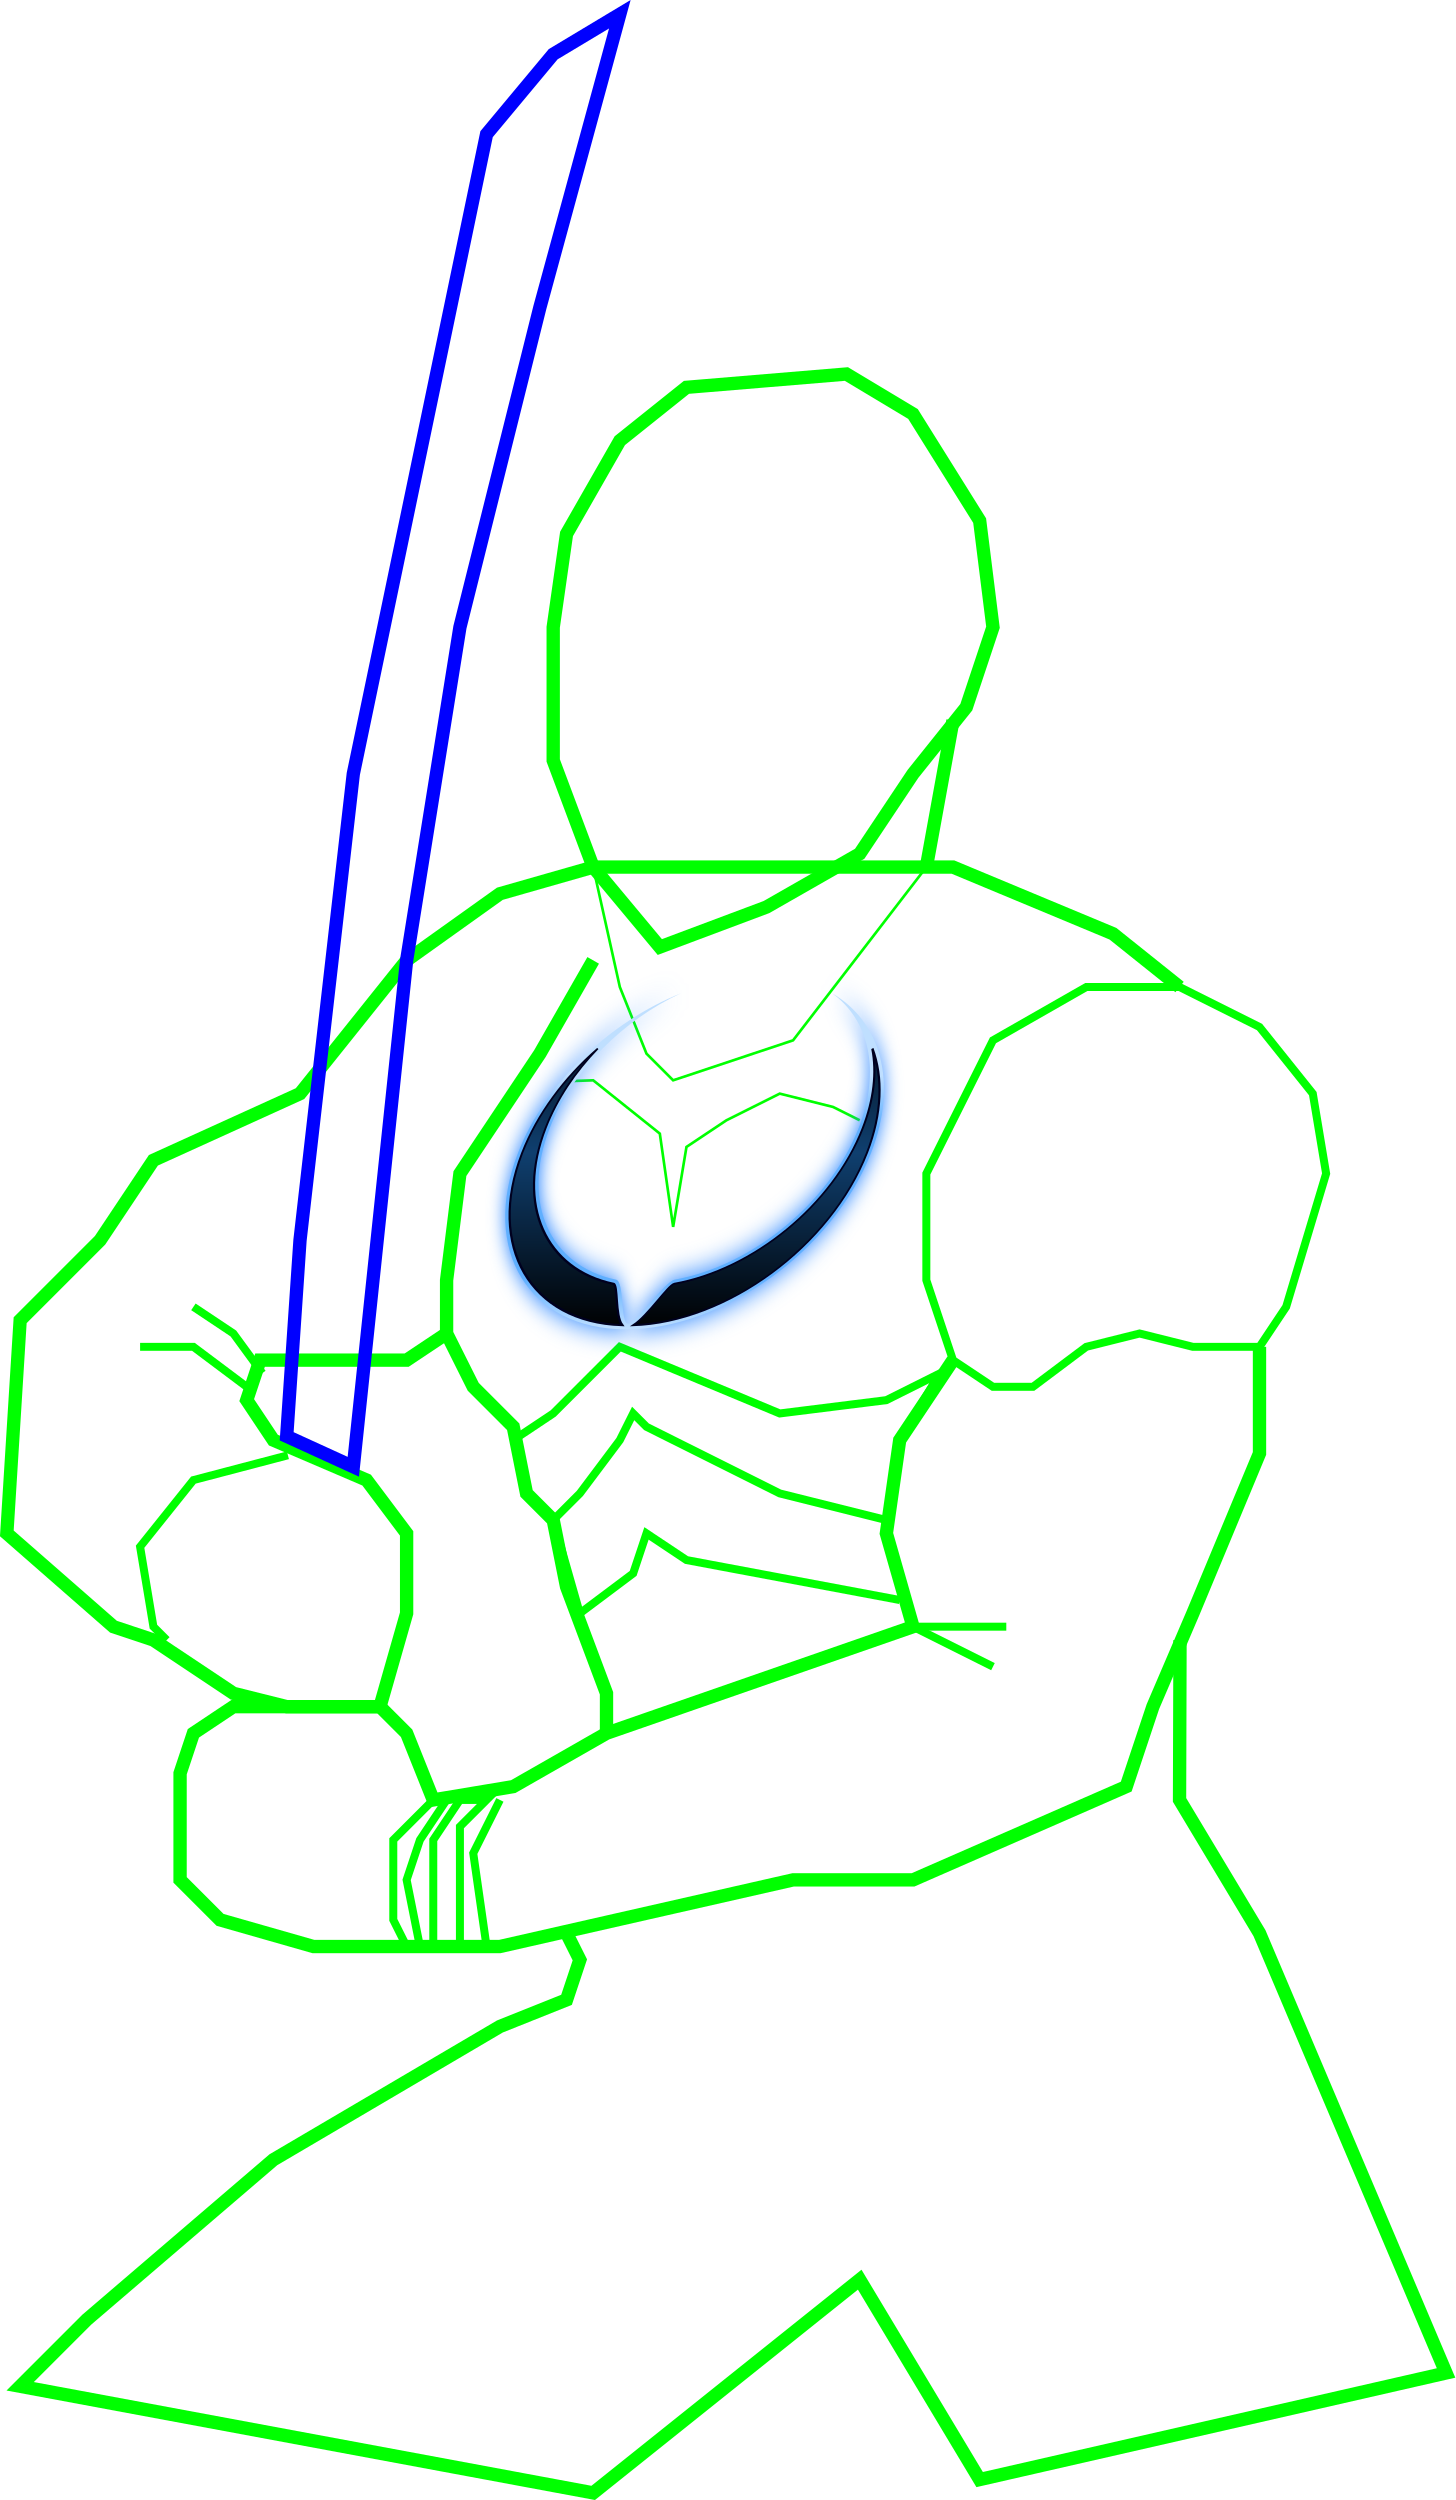
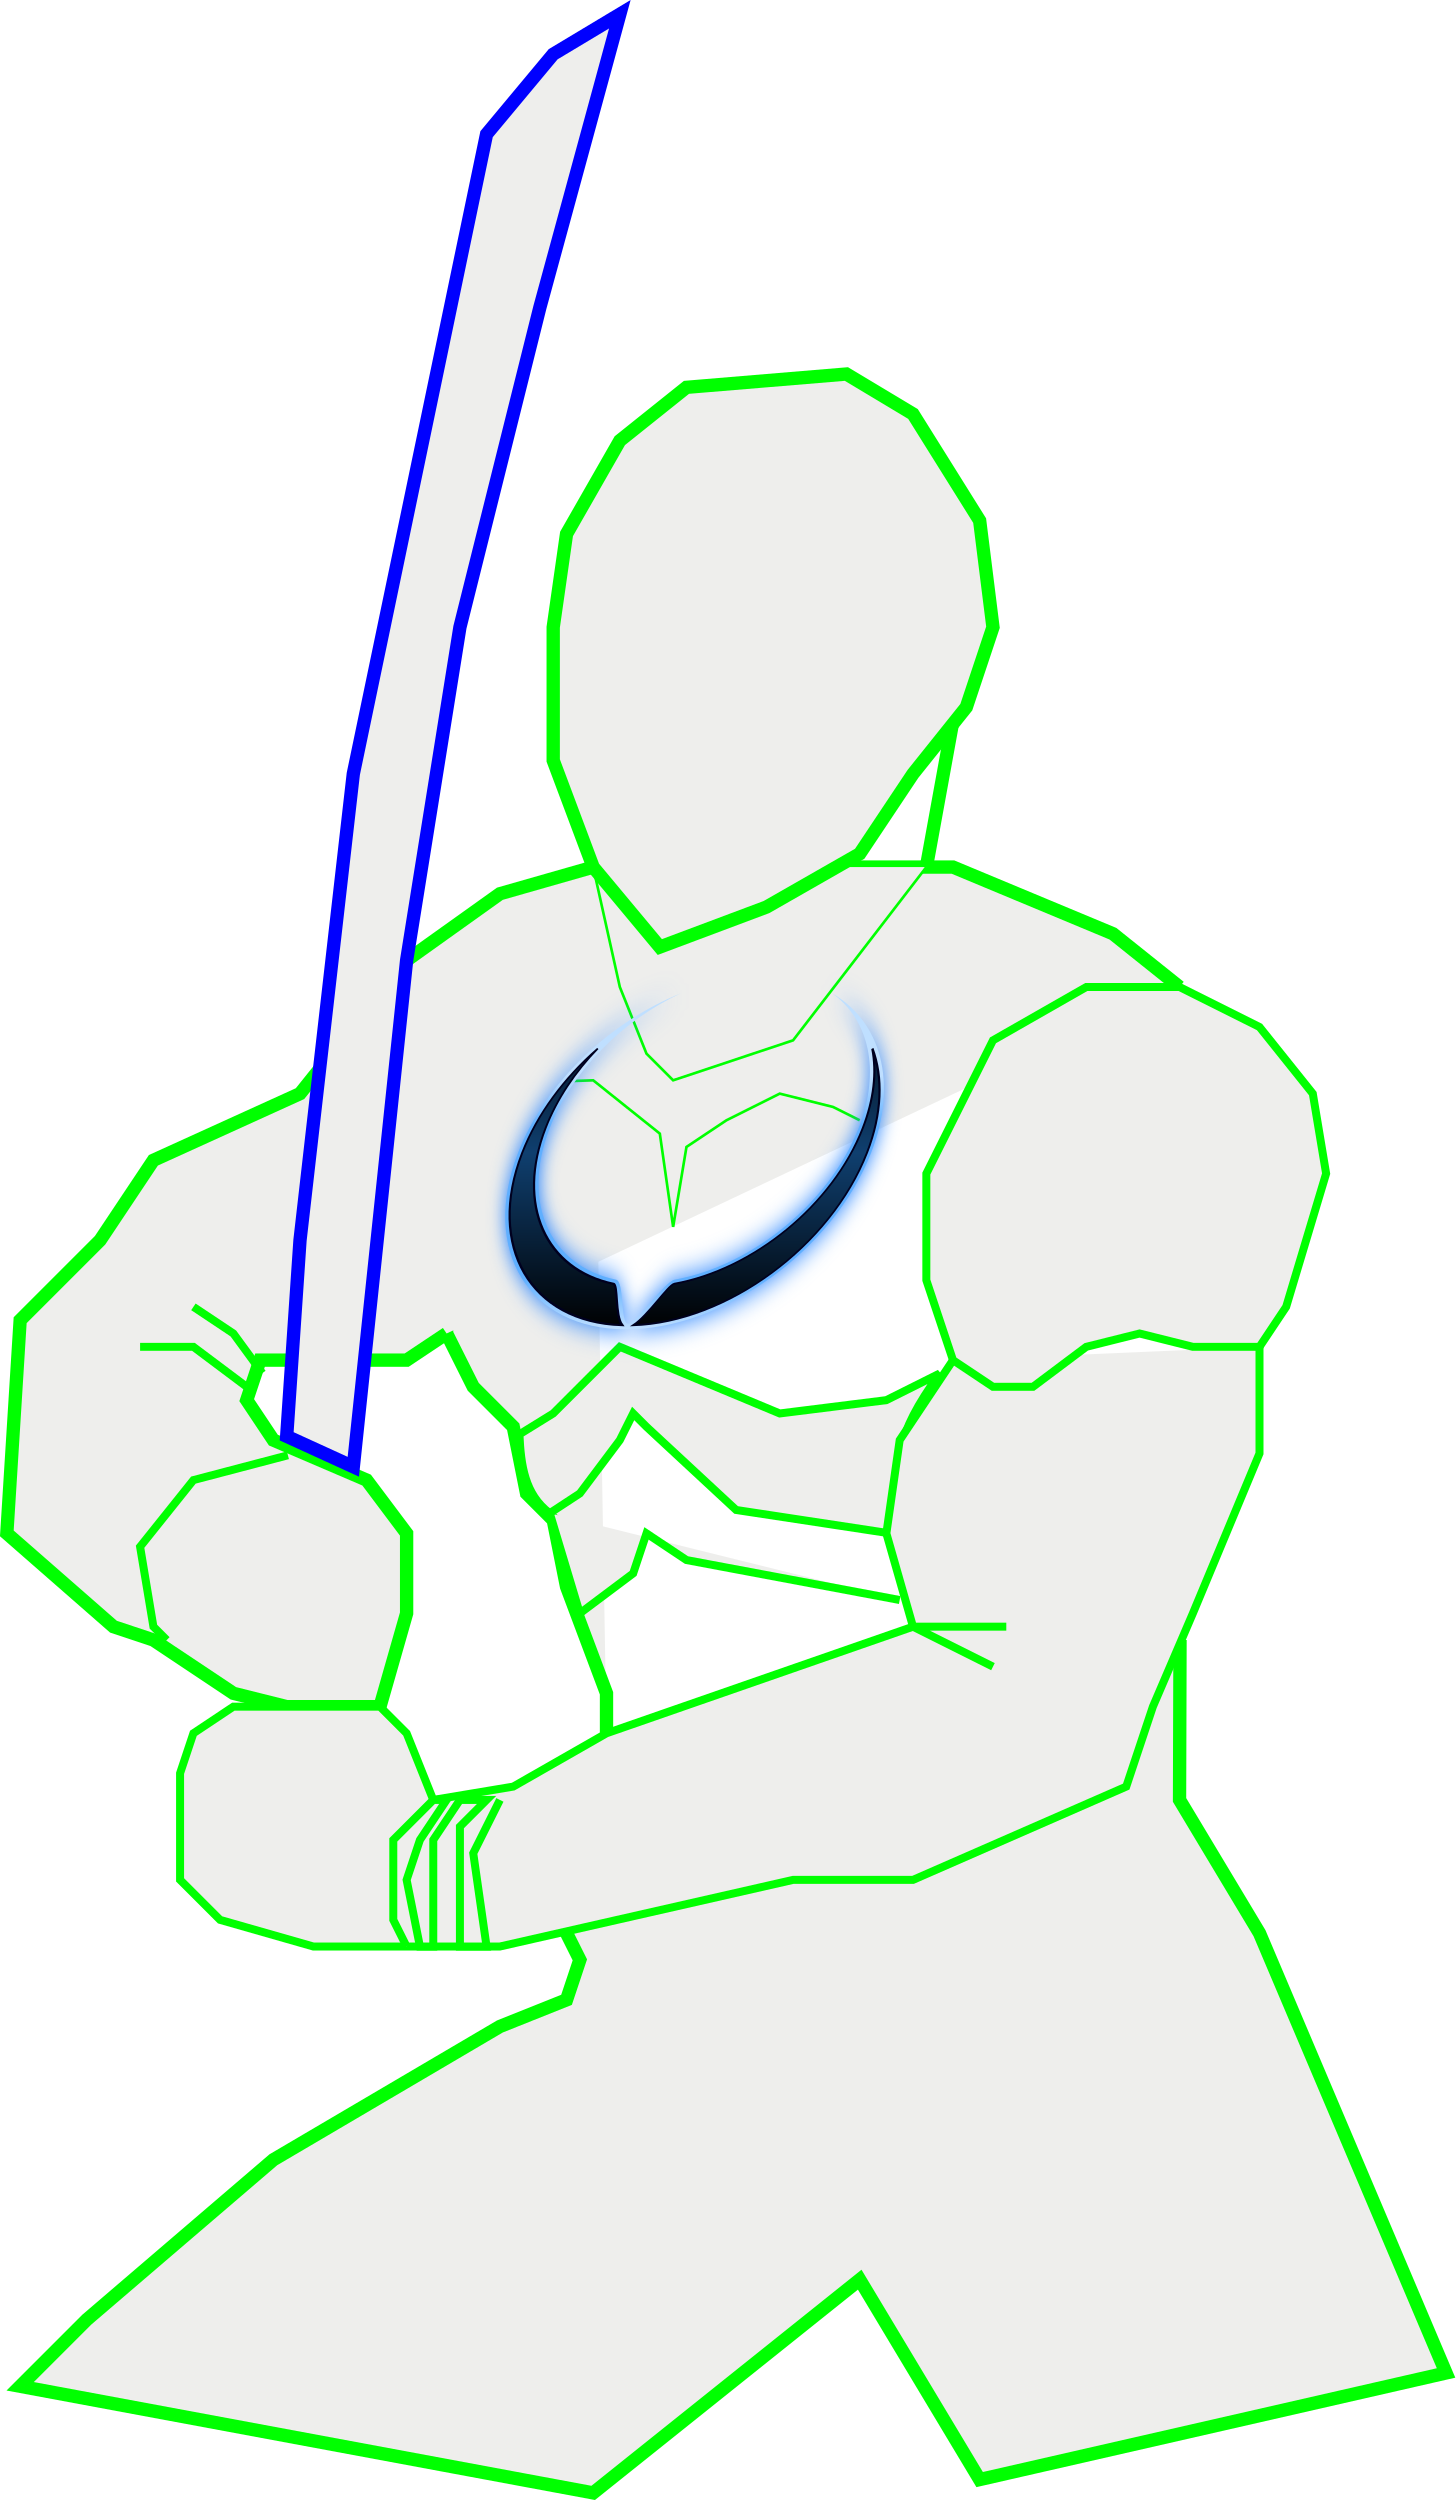
<svg xmlns="http://www.w3.org/2000/svg" xmlns:ns1="http://www.openswatchbook.org/uri/2009/osb" xmlns:xlink="http://www.w3.org/1999/xlink" width="546.031" height="938" id="svg2" version="1.1">
  <defs id="defs4">
    <linearGradient ns1:paint="solid" id="linearGradient3905">
      <stop offset="0" style="stop-color:#313131;stop-opacity:1;" id="stop3907" />
    </linearGradient>
    <linearGradient ns1:paint="solid" id="linearGradient3901">
      <stop offset="0" style="stop-color:#1e1e1e;stop-opacity:1;" id="stop3903" />
    </linearGradient>
    <linearGradient ns1:paint="solid" id="linearGradient3897">
      <stop offset="0" style="stop-color:#b1b1b1;stop-opacity:1;" id="stop3899" />
    </linearGradient>
    <linearGradient ns1:paint="solid" id="linearGradient3893">
      <stop offset="0" style="stop-color:#9c9c9c;stop-opacity:1;" id="stop3895" />
    </linearGradient>
    <linearGradient ns1:paint="solid" id="linearGradient3878">
      <stop offset="0" style="stop-color:#21466b;stop-opacity:1;" id="stop3880" />
    </linearGradient>
    <linearGradient ns1:paint="solid" id="linearGradient3874">
      <stop offset="0" style="stop-color:#1f3950;stop-opacity:1;" id="stop3876" />
    </linearGradient>
    <linearGradient ns1:paint="solid" id="linearGradient3870">
      <stop offset="0" style="stop-color:#4c3450;stop-opacity:1;" id="stop3872" />
    </linearGradient>
    <linearGradient ns1:paint="solid" id="linearGradient3866">
      <stop offset="0" style="stop-color:#371f3d;stop-opacity:1;" id="stop3868" />
    </linearGradient>
    <linearGradient ns1:paint="solid" id="linearGradient3851">
      <stop offset="0" style="stop-color:#22446d;stop-opacity:1;" id="stop3853" />
    </linearGradient>
    <linearGradient ns1:paint="solid" id="linearGradient3836">
      <stop offset="0" style="stop-color:#122b4e;stop-opacity:1;" id="stop3838" />
    </linearGradient>
    <linearGradient ns1:paint="solid" id="linearGradient3821">
      <stop offset="0" style="stop-color:#920000;stop-opacity:1;" id="stop3823" />
    </linearGradient>
    <linearGradient ns1:paint="solid" id="linearGradient3813">
      <stop offset="0" style="stop-color:#700000;stop-opacity:1;" id="stop3815" />
      <stop id="stop3817" style="stop-color:#700000;stop-opacity:1;" offset="1" />
    </linearGradient>
    <linearGradient ns1:paint="solid" id="linearGradient3798">
      <stop offset="0" style="stop-color:#38650b;stop-opacity:1;" id="stop3800" />
    </linearGradient>
    <linearGradient ns1:paint="solid" id="linearGradient3783">
      <stop offset="0" style="stop-color:#214103;stop-opacity:1;" id="stop3785" />
    </linearGradient>
    <linearGradient ns1:paint="solid" id="linearGradient3779">
      <stop offset="0" style="stop-color:#bd5d00;stop-opacity:1;" id="stop3781" />
    </linearGradient>
    <linearGradient ns1:paint="solid" id="linearGradient3775">
      <stop offset="0" style="stop-color:#8e3f00;stop-opacity:1;" id="stop3777" />
    </linearGradient>
    <linearGradient id="linearGradient3698">
      <stop style="stop-color:#000000;stop-opacity:1;" offset="0" id="stop3700" />
      <stop id="stop3706" offset="0.5" style="stop-color:#0f3f6f;stop-opacity:1;" />
      <stop style="stop-color:#000000;stop-opacity:1;" offset="1" id="stop3702" />
    </linearGradient>
    <linearGradient id="linearGradient3606">
      <stop style="stop-color:#bfdfff;stop-opacity:1;" offset="0" id="stop3608" />
      <stop id="stop3616" offset="0.2" style="stop-color:#5fafff;stop-opacity:1;" />
      <stop id="stop3614" offset="0.8" style="stop-color:#5fafff;stop-opacity:1;" />
      <stop style="stop-color:#bfdfff;stop-opacity:1;" offset="1" id="stop3610" />
    </linearGradient>
    <linearGradient id="linearGradient2987">
      <stop style="stop-color:#bfdfff;stop-opacity:1;" offset="0" id="stop2989" />
      <stop id="stop2991" offset="0.2" style="stop-color:#5fafff;stop-opacity:1;" />
      <stop id="stop2993" offset="0.8" style="stop-color:#5fafff;stop-opacity:1;" />
      <stop style="stop-color:#bfdfff;stop-opacity:1;" offset="1" id="stop2995" />
    </linearGradient>
    <linearGradient id="linearGradient3674">
      <stop style="stop-color:#000000;stop-opacity:1;" offset="0" id="stop3676" />
      <stop style="stop-color:#4f0700;stop-opacity:1;" offset="1" id="stop3678" />
    </linearGradient>
    <linearGradient id="linearGradient3666">
      <stop style="stop-color:#3f0f00;stop-opacity:1;" offset="0" id="stop3668" />
      <stop id="stop3671" offset="0.75" style="stop-color:#ff7f00;stop-opacity:1;" />
      <stop style="stop-color:#ff9f3f;stop-opacity:1;" offset="1" id="stop3670" />
    </linearGradient>
    <radialGradient xlink:href="#linearGradient3663" id="radialGradient3688" cx="24" cy="24" fx="24" fy="24" r="24" gradientUnits="userSpaceOnUse" />
    <linearGradient id="linearGradient3663">
      <stop style="stop-color:#00070f;stop-opacity:1;" offset="0" id="stop3667" />
      <stop id="stop3659" offset="0.94" style="stop-color:#00070f;stop-opacity:1;" />
      <stop id="stop3690" offset="1" style="stop-color:#00070f;stop-opacity:0;" />
    </linearGradient>
    <linearGradient gradientUnits="userSpaceOnUse" y2="440" x2="1024" y1="640" x1="1024" id="linearGradient4214" xlink:href="#linearGradient3699" />
    <linearGradient gradientUnits="userSpaceOnUse" y2="440" x2="1024" y1="640" x1="1024" id="linearGradient4204-6" xlink:href="#linearGradient3666-1" />
    <linearGradient gradientUnits="userSpaceOnUse" y2="440" x2="1024" y1="640" x1="1024" id="linearGradient4196-6" xlink:href="#linearGradient3674-5" />
    <radialGradient gradientUnits="userSpaceOnUse" r="256" fy="494" fx="1024" cy="494" cx="1024" id="radialGradient3687" xlink:href="#linearGradient3681" />
    <filter color-interpolation-filters="sRGB" id="filter3852">
      <feGaussianBlur id="feGaussianBlur3854" stdDeviation="7.25" />
    </filter>
    <linearGradient gradientUnits="userSpaceOnUse" y2="384" x2="1024" y1="640" x1="1024" id="linearGradient3836-1" xlink:href="#linearGradient3699" />
    <linearGradient gradientUnits="userSpaceOnUse" y2="384" x2="1024" y1="640" x1="1024" id="linearGradient3758" xlink:href="#linearGradient3698-7" />
    <linearGradient gradientTransform="translate(60,-1024)" gradientUnits="userSpaceOnUse" y2="1376" x2="1520" y1="1600" x1="1520" id="linearGradient3750" xlink:href="#linearGradient3698-7" />
    <linearGradient gradientTransform="translate(28,-1024)" gradientUnits="userSpaceOnUse" y2="1376" x2="1392" y1="1600" x1="1392" id="linearGradient3742" xlink:href="#linearGradient3698-7" />
    <linearGradient gradientTransform="translate(12,-1024)" gradientUnits="userSpaceOnUse" y2="1376" x2="1248" y1="1600" x1="1248" id="linearGradient3734" xlink:href="#linearGradient3698-7" />
    <linearGradient gradientTransform="translate(0,-1024)" gradientUnits="userSpaceOnUse" y2="1376" x2="768" y1="1600" x1="768" id="linearGradient3726" xlink:href="#linearGradient3698-7" />
    <linearGradient gradientTransform="translate(0,-1024)" gradientUnits="userSpaceOnUse" y2="1376" x2="576" y1="1600" x1="576" id="linearGradient3718" xlink:href="#linearGradient3698-7" />
    <linearGradient gradientTransform="translate(0,-1024)" gradientUnits="userSpaceOnUse" y2="1376" x2="400" y1="1600" x1="400" id="linearGradient3704" xlink:href="#linearGradient3698-7" />
    <linearGradient gradientUnits="userSpaceOnUse" y2="384" x2="1024" y1="592" x1="1024" id="linearGradient3680" xlink:href="#linearGradient3674-5" />
    <linearGradient gradientUnits="userSpaceOnUse" y2="384" x2="1024" y1="592" x1="1024" id="linearGradient3672" xlink:href="#linearGradient3666-1" />
    <linearGradient gradientTransform="translate(0,-1024)" gradientUnits="userSpaceOnUse" y2="1480" x2="1024" y1="1664" x1="1024" id="linearGradient3664" xlink:href="#linearGradient3606-6" />
    <linearGradient gradientTransform="translate(60,-1024)" gradientUnits="userSpaceOnUse" y2="1480" x2="1528" y1="1592" x1="1528" id="linearGradient3656" xlink:href="#linearGradient3606-6" />
    <linearGradient gradientTransform="translate(28,-1024)" gradientUnits="userSpaceOnUse" y2="1480" x2="1392" y1="1592" x1="1392" id="linearGradient3648" xlink:href="#linearGradient3606-6" />
    <linearGradient gradientTransform="translate(12,-1024)" gradientUnits="userSpaceOnUse" y2="1480" x2="1248" y1="1592" x1="1248" id="linearGradient3640" xlink:href="#linearGradient3606-6" />
    <linearGradient gradientTransform="translate(0,-1024)" gradientUnits="userSpaceOnUse" y2="1480" x2="776" y1="1592" x1="776" id="linearGradient3632" xlink:href="#linearGradient3606-6" />
    <linearGradient gradientTransform="translate(0,-1024)" gradientUnits="userSpaceOnUse" y2="1480" x2="584" y1="1592" x1="584" id="linearGradient3624" xlink:href="#linearGradient3606-6" />
    <linearGradient gradientTransform="translate(0,-1024)" gradientUnits="userSpaceOnUse" y2="1480" x2="408" y1="1592" x1="408" id="linearGradient3612" xlink:href="#linearGradient3606-6" />
    <linearGradient id="linearGradient3606-6">
      <stop id="stop3608-0" offset="0" style="stop-color:#bfdfff;stop-opacity:1;" />
      <stop style="stop-color:#5fafff;stop-opacity:1;" offset="0.2" id="stop3616-5" />
      <stop style="stop-color:#5fafff;stop-opacity:1;" offset="0.8" id="stop3614-1" />
      <stop id="stop3610-8" offset="1" style="stop-color:#bfdfff;stop-opacity:1;" />
    </linearGradient>
    <linearGradient id="linearGradient3666-1">
      <stop id="stop3668-2" offset="0" style="stop-color:#3f0f00;stop-opacity:1;" />
      <stop style="stop-color:#ff7f00;stop-opacity:1;" offset="0.75" id="stop3671-1" />
      <stop id="stop3670-6" offset="1" style="stop-color:#ff9f3f;stop-opacity:1;" />
    </linearGradient>
    <linearGradient id="linearGradient3674-5">
      <stop id="stop3676-4" offset="0" style="stop-color:#000000;stop-opacity:1;" />
      <stop id="stop3678-2" offset="1" style="stop-color:#3f0700;stop-opacity:1;" />
    </linearGradient>
    <linearGradient id="linearGradient3698-7">
      <stop id="stop3700-0" offset="0" style="stop-color:#000000;stop-opacity:1;" />
      <stop style="stop-color:#0f3f6f;stop-opacity:1;" offset="0.5" id="stop3706-5" />
      <stop id="stop3702-0" offset="1" style="stop-color:#000000;stop-opacity:1;" />
    </linearGradient>
    <linearGradient id="linearGradient3699">
      <stop style="stop-color:#3f0f00;stop-opacity:0.498;" offset="0" id="stop3701" />
      <stop id="stop3673" offset="0.75" style="stop-color:#ff7f00;stop-opacity:0.498;" />
      <stop style="stop-color:#ff9f3f;stop-opacity:0.498;" offset="1" id="stop3703" />
    </linearGradient>
    <linearGradient id="linearGradient3681">
      <stop style="stop-color:#1f7fff;stop-opacity:0;" offset="0" id="stop3691" />
      <stop id="stop3695" offset="0.31" style="stop-color:#1f7fff;stop-opacity:0;" />
      <stop style="stop-color:#1f7fff;stop-opacity:0.184;" offset="0.44" id="stop3689" />
      <stop id="stop3704" offset="0.85" style="stop-color:#1f7fff;stop-opacity:0;" />
      <stop id="stop3685" offset="1" style="stop-color:#1f7fff;stop-opacity:0;" />
    </linearGradient>
    <linearGradient xlink:href="#linearGradient3674-5" id="linearGradient4897" gradientUnits="userSpaceOnUse" x1="1024" y1="640" x2="1024" y2="440" gradientTransform="matrix(0.302643,0,0,0.302643,505.283,985.578)" />
    <linearGradient xlink:href="#linearGradient3666-1" id="linearGradient4899" gradientUnits="userSpaceOnUse" x1="1024" y1="640" x2="1024" y2="440" gradientTransform="matrix(0.302643,0,0,0.302643,505.283,985.578)" />
    <linearGradient xlink:href="#linearGradient3674-5" id="linearGradient4937" gradientUnits="userSpaceOnUse" x1="1024" y1="592" x2="1024" y2="384" gradientTransform="matrix(0.302643,0,0,0.302643,505.283,985.578)" />
    <linearGradient xlink:href="#linearGradient3666-1" id="linearGradient4939" gradientUnits="userSpaceOnUse" x1="1024" y1="592" x2="1024" y2="384" gradientTransform="matrix(0.302643,0,0,0.302643,505.283,985.578)" />
-     <radialGradient xlink:href="#linearGradient3681" id="radialGradient4943" gradientUnits="userSpaceOnUse" cx="1024" cy="494" fx="1024" fy="494" r="256" gradientTransform="matrix(0.302643,0,0,0.302643,505.283,985.578)" />
    <linearGradient xlink:href="#linearGradient3699" id="linearGradient4955" gradientUnits="userSpaceOnUse" x1="1024" y1="640" x2="1024" y2="384" />
    <linearGradient xlink:href="#linearGradient3674-5" id="linearGradient4957" gradientUnits="userSpaceOnUse" gradientTransform="matrix(0.302643,0,0,0.302643,505.283,985.578)" x1="1024" y1="592" x2="1024" y2="384" />
    <linearGradient xlink:href="#linearGradient3666-1" id="linearGradient4959" gradientUnits="userSpaceOnUse" gradientTransform="matrix(0.302643,0,0,0.302643,505.283,985.578)" x1="1024" y1="592" x2="1024" y2="384" />
    <linearGradient xlink:href="#linearGradient3606-6" id="linearGradient4961" gradientUnits="userSpaceOnUse" gradientTransform="translate(0,-1024)" x1="1024" y1="1664" x2="1024" y2="1480" />
    <linearGradient xlink:href="#linearGradient3698-7" id="linearGradient4963" gradientUnits="userSpaceOnUse" x1="1024" y1="640" x2="1024" y2="384" />
    <linearGradient xlink:href="#linearGradient3699" id="linearGradient4965" gradientUnits="userSpaceOnUse" x1="1024" y1="640" x2="1024" y2="440" />
    <linearGradient xlink:href="#linearGradient3674-5" id="linearGradient4967" gradientUnits="userSpaceOnUse" gradientTransform="matrix(0.302643,0,0,0.302643,505.283,985.578)" x1="1024" y1="640" x2="1024" y2="440" />
    <linearGradient xlink:href="#linearGradient3666-1" id="linearGradient4969" gradientUnits="userSpaceOnUse" gradientTransform="matrix(0.302643,0,0,0.302643,505.283,985.578)" x1="1024" y1="640" x2="1024" y2="440" />
    <filter color-interpolation-filters="sRGB" id="filter3675-9">
      <feGaussianBlur id="feGaussianBlur3677-6" stdDeviation="9.994" />
    </filter>
    <linearGradient xlink:href="#linearGradient3606-6-2" id="linearGradient4961-7" gradientUnits="userSpaceOnUse" gradientTransform="translate(0,-1024)" x1="1024" y1="1664" x2="1024" y2="1480" />
    <linearGradient id="linearGradient3606-6-2">
      <stop id="stop3608-0-3" offset="0" style="stop-color:#bfdfff;stop-opacity:1;" />
      <stop style="stop-color:#5fafff;stop-opacity:1;" offset="0.2" id="stop3616-5-2" />
      <stop style="stop-color:#5fafff;stop-opacity:1;" offset="0.8" id="stop3614-1-6" />
      <stop id="stop3610-8-4" offset="1" style="stop-color:#bfdfff;stop-opacity:1;" />
    </linearGradient>
    <linearGradient xlink:href="#linearGradient3698-7-2" id="linearGradient4963-5" gradientUnits="userSpaceOnUse" x1="1024" y1="640" x2="1024" y2="384" />
    <linearGradient id="linearGradient3698-7-2">
      <stop id="stop3700-0-3" offset="0" style="stop-color:#000000;stop-opacity:1;" />
      <stop style="stop-color:#0f3f6f;stop-opacity:1;" offset="0.5" id="stop3706-5-8" />
      <stop id="stop3702-0-9" offset="1" style="stop-color:#000000;stop-opacity:1;" />
    </linearGradient>
    <linearGradient y2="384" x2="1024" y1="640" x1="1024" gradientUnits="userSpaceOnUse" id="linearGradient4998" xlink:href="#linearGradient3698-7-2" />
    <filter color-interpolation-filters="sRGB" id="filter3675-90">
      <feGaussianBlur id="feGaussianBlur3677-5" stdDeviation="9.994" />
    </filter>
    <linearGradient xlink:href="#linearGradient3606-6-0" id="linearGradient4961-79" gradientUnits="userSpaceOnUse" gradientTransform="translate(0,-1024)" x1="1024" y1="1664" x2="1024" y2="1480" />
    <linearGradient id="linearGradient3606-6-0">
      <stop id="stop3608-0-8" offset="0" style="stop-color:#bfdfff;stop-opacity:1;" />
      <stop style="stop-color:#5fafff;stop-opacity:1;" offset="0.2" id="stop3616-5-1" />
      <stop style="stop-color:#5fafff;stop-opacity:1;" offset="0.8" id="stop3614-1-1" />
      <stop id="stop3610-8-40" offset="1" style="stop-color:#bfdfff;stop-opacity:1;" />
    </linearGradient>
    <linearGradient xlink:href="#linearGradient3698-7-6" id="linearGradient4963-54" gradientUnits="userSpaceOnUse" x1="1024" y1="640" x2="1024" y2="384" />
    <linearGradient id="linearGradient3698-7-6">
      <stop id="stop3700-0-1" offset="0" style="stop-color:#000000;stop-opacity:1;" />
      <stop style="stop-color:#0f3f6f;stop-opacity:1;" offset="0.5" id="stop3706-5-81" />
      <stop id="stop3702-0-8" offset="1" style="stop-color:#000000;stop-opacity:1;" />
    </linearGradient>
    <linearGradient y2="384" x2="1024" y1="640" x1="1024" gradientUnits="userSpaceOnUse" id="linearGradient4998-1" xlink:href="#linearGradient3698-7-6" />
  </defs>
  <g id="layer1" transform="translate(-39.7126,-218.645)" style="display:inline">
-     <path style="fill:none;stroke:#00ff00;stroke-width:5;stroke-linecap:butt;stroke-linejoin:miter;stroke-miterlimit:4;stroke-opacity:1;stroke-dasharray:none" d="M 262.275,578.976 242.275,613.976 212.275,658.976 207.275,698.976 207.275,718.976 217.275,738.976 232.275,753.976 237.275,778.976 247.275,788.976 252.275,813.976 267.275,853.976 267.275,868.976" id="path3225" />
-     <path style="fill:none;stroke:#00ff00;stroke-width:5;stroke-linecap:butt;stroke-linejoin:miter;stroke-miterlimit:4;stroke-opacity:1;stroke-dasharray:none" d="M 512.275,723.976 512.275,763.976 487.275,823.976 472.275,858.976 462.275,888.976 382.275,923.976 337.275,923.976 227.275,948.976 157.275,948.976 122.275,938.976 107.275,923.976 107.275,883.976 112.275,868.976 127.275,858.976 182.275,858.976 192.275,868.976 202.275,893.976 232.275,888.976 267.275,868.976 382.275,828.976 372.275,793.976 377.275,758.976 397.275,728.976" id="path3231" />
-     <path style="fill:none;stroke:#00ff00;stroke-width:5;stroke-linecap:butt;stroke-linejoin:miter;stroke-miterlimit:4;stroke-opacity:1;stroke-dasharray:none" d="M 482.275,588.976 457.275,568.976 397.275,543.976 262.275,543.976 227.275,553.976 192.275,578.976 152.275,628.976 97.275,653.976 77.275,683.976 47.275,713.976 42.275,793.976 82.275,828.976 97.275,833.976 127.275,853.976 147.275,858.976 182.275,858.976 192.275,823.976 192.275,793.976 177.275,773.976 142.275,758.976 132.275,743.976 137.275,728.976 192.275,728.976 207.275,718.976" id="path2896" />
-     <path style="fill:none;stroke:#00ff00;stroke-width:5;stroke-linecap:butt;stroke-linejoin:miter;stroke-miterlimit:4;stroke-opacity:1;stroke-dasharray:none" d="M 262.275,543.976 287.275,573.976 327.275,558.976 362.275,538.976 382.275,508.976 402.275,483.976 412.275,453.976 407.275,413.976 382.275,373.976 357.275,358.976 297.275,363.976 272.275,383.976 252.275,418.976 247.275,453.976 247.275,503.976 262.275,543.976 z" id="path3678" />
-     <path style="fill:none;stroke:#00ff00;stroke-width:5;stroke-linecap:butt;stroke-linejoin:miter;stroke-miterlimit:4;stroke-opacity:1;stroke-dasharray:none" d="M 397.275,488.976 387.275,543.976" id="path3680" />
-     <path style="fill:none;stroke:#00ff00;stroke-width:5;stroke-linecap:butt;stroke-linejoin:miter;stroke-miterlimit:4;stroke-opacity:1;stroke-dasharray:none" d="M 482.454,833.976 482.275,893.976 512.275,943.976 582.275,1108.98 407.275,1148.98 362.275,1073.98 262.275,1153.98 47.275,1113.98 72.275,1088.98 142.275,1028.98 227.275,978.976 252.275,968.976 257.275,953.976 252.275,943.976" id="path3682" />
-     <path style="fill:none;stroke:#0000ff;stroke-width:5;stroke-linecap:butt;stroke-linejoin:miter;stroke-miterlimit:4;stroke-opacity:1;stroke-dasharray:none" d="M 147.275,757.548 152.275,683.976 172.275,508.976 222.275,268.976 247.275,238.976 272.275,223.976 242.275,333.976 212.275,453.976 192.275,578.976 172.275,768.976 147.275,757.548 z" id="path3698" />
-     <path style="fill:none;stroke:#00ff00;stroke-width:1px;stroke-linecap:butt;stroke-linejoin:miter;stroke-opacity:1" d="M 387.275,543.976 337.275,608.976 292.275,623.976 282.275,613.976 272.275,588.976 262.275,543.976" id="path3700" />
-     <path style="fill:none;stroke:#00ff00;stroke-width:1px;stroke-linecap:butt;stroke-linejoin:miter;stroke-opacity:1" d="M 251.918,624.333 262.275,623.976 287.275,643.976 292.275,678.976 297.275,648.976 312.275,638.976 332.275,628.976 352.275,633.976 362.275,638.976" id="path3702" />
-     <path style="fill:none;stroke:#00ff00;stroke-width:3;stroke-linecap:butt;stroke-linejoin:miter;stroke-miterlimit:4;stroke-opacity:1;stroke-dasharray:none" d="M 232.275,758.976 247.275,748.976 272.275,723.976 332.275,748.976 372.275,743.976 392.275,733.976 377.275,758.976 372.275,788.976 332.275,778.976 282.275,753.976 277.275,748.976 272.275,758.976 257.275,778.976 247.275,788.976 257.275,823.976 277.275,808.976 282.275,793.976 297.275,803.976 377.275,818.976" id="path3704" />
-     <path style="fill:none;stroke:#00ff00;stroke-width:3;stroke-linecap:butt;stroke-linejoin:miter;stroke-miterlimit:4;stroke-opacity:1;stroke-dasharray:none" d="M 147.737,764.659 112.275,773.976 92.275,798.976 97.275,828.976 102.275,833.976" id="path3708" />
-     <path style="fill:none;stroke:#00ff00;stroke-width:3;stroke-linecap:butt;stroke-linejoin:miter;stroke-miterlimit:4;stroke-opacity:1;stroke-dasharray:none" d="M 132.275,738.976 112.275,723.976 92.275,723.976" id="path3712" />
-     <path style="fill:none;stroke:#00ff00;stroke-width:3;stroke-linecap:butt;stroke-linejoin:miter;stroke-miterlimit:4;stroke-opacity:1;stroke-dasharray:none" d="M 138.141,733.849 127.275,718.976 112.275,708.976" id="path3714" />
-     <path id="path3716" style="fill:none;stroke:#00ff00;stroke-width:3;stroke-linecap:butt;stroke-linejoin:miter;stroke-miterlimit:4;stroke-opacity:1;stroke-dasharray:none" d="M 522.275,708.976 537.275,658.976 532.275,628.976 512.275,603.976 482.275,588.976 447.275,588.976 412.275,608.976 387.275,658.976 387.275,698.976 397.275,728.976 412.275,738.976 427.275,738.976 447.275,723.976 467.275,718.976 487.275,723.976 512.275,723.976 z" />
-     <path style="fill:none;stroke:#00ff00;stroke-width:3;stroke-linecap:butt;stroke-linejoin:miter;stroke-miterlimit:4;stroke-opacity:1;stroke-dasharray:none" d="M 382.275,828.976 417.275,828.976" id="path3718" />
-     <path style="fill:none;stroke:#00ff00;stroke-width:3;stroke-linecap:butt;stroke-linejoin:miter;stroke-miterlimit:4;stroke-opacity:1;stroke-dasharray:none" d="M 382.275,828.976 412.275,843.976" id="path3720" />
-     <path style="fill:none;stroke:#00ff00;stroke-width:3;stroke-linecap:butt;stroke-linejoin:miter;stroke-miterlimit:4;stroke-opacity:1;stroke-dasharray:none" d="M 227.275,893.976 217.275,913.976 222.275,948.976 212.275,948.976 212.275,923.976 212.275,903.976 222.275,893.976 212.275,893.976 202.275,908.976 202.275,948.976 197.275,948.976 192.275,923.976 197.275,908.976 207.275,893.976 202.275,893.976 187.275,908.976 187.275,938.976 192.275,948.976" id="path3722" />
-     <path style="fill:url(#radialGradient4943);fill-opacity:1;stroke:none" d="M 815.189,1057.61 C 772.4,1057.61 737.713,1092.29 737.713,1135.08 737.713,1177.87 772.4,1212.56 815.189,1212.56 857.977,1212.56 892.666,1177.87 892.666,1135.08 892.666,1092.29 857.977,1057.61 815.189,1057.61 z" id="BackgroundGlow" />
+     <path style="fill:#eeeeec;stroke:#00ff00;stroke-width:5;stroke-linecap:butt;stroke-linejoin:miter;stroke-miterlimit:4;stroke-opacity:1;stroke-dasharray:none" d="M 262.275,578.976 242.275,613.976 212.275,658.976 207.275,698.976 207.275,718.976 217.275,738.976 232.275,753.976 237.275,778.976 247.275,788.976 252.275,813.976 267.275,853.976 267.275,868.976" id="path3225" />
+     <path style="fill:#eeeeec;stroke:#00ff00;stroke-width:5;stroke-linecap:butt;stroke-linejoin:miter;stroke-miterlimit:4;stroke-opacity:1;stroke-dasharray:none" d="M 482.275,588.976 457.275,568.976 397.275,543.976 262.275,543.976 227.275,553.976 192.275,578.976 152.275,628.976 97.275,653.976 77.275,683.976 47.275,713.976 42.275,793.976 82.275,828.976 97.275,833.976 127.275,853.976 147.275,858.976 182.275,858.976 192.275,823.976 192.275,793.976 177.275,773.976 142.275,758.976 132.275,743.976 137.275,728.976 192.275,728.976 207.275,718.976" id="path2896" />
+     <path style="fill:#eeeeec;stroke:#00ff00;stroke-width:5;stroke-linecap:butt;stroke-linejoin:miter;stroke-miterlimit:4;stroke-opacity:1;stroke-dasharray:none" d="M 397.275,488.976 387.275,543.976" id="path3680" />
+     <path style="fill:#eeeeec;stroke:#00ff00;stroke-width:5;stroke-linecap:butt;stroke-linejoin:miter;stroke-miterlimit:4;stroke-opacity:1;stroke-dasharray:none" d="M 482.454,833.976 482.275,893.976 512.275,943.976 582.275,1108.98 407.275,1148.98 362.275,1073.98 262.275,1153.98 47.275,1113.98 72.275,1088.98 142.275,1028.98 227.275,978.976 252.275,968.976 257.275,953.976 252.275,943.976" id="path3682" />
+     <path style="fill:#eeeeec;stroke:#0000ff;stroke-width:5;stroke-linecap:butt;stroke-linejoin:miter;stroke-miterlimit:4;stroke-opacity:1;stroke-dasharray:none" d="M 147.275,757.548 152.275,683.976 172.275,508.976 222.275,268.976 247.275,238.976 272.275,223.976 242.275,333.976 212.275,453.976 192.275,578.976 172.275,768.976 147.275,757.548 z" id="path3698" />
+     <path style="fill:#eeeeec;stroke:#00ff00;stroke-width:1px;stroke-linecap:butt;stroke-linejoin:miter;stroke-opacity:1" d="M 387.275,543.976 337.275,608.976 292.275,623.976 282.275,613.976 272.275,588.976 262.275,543.976" id="path3700" />
+     <path style="fill:#eeeeec;stroke:#00ff00;stroke-width:1px;stroke-linecap:butt;stroke-linejoin:miter;stroke-opacity:1" d="M 251.918,624.333 262.275,623.976 287.275,643.976 292.275,678.976 297.275,648.976 312.275,638.976 332.275,628.976 352.275,633.976 362.275,638.976" id="path3702" />
+     <path style="fill:#eeeeec;stroke:#00ff00;stroke-width:3;stroke-linecap:butt;stroke-linejoin:miter;stroke-miterlimit:4;stroke-opacity:1;stroke-dasharray:none" d="M 245.983,786.392 C 236.565,779.345 235.123,768.308 234.599,756.814 L 247.275,748.976 272.275,723.976 332.275,748.976 372.275,743.976 392.275,733.976 C 374.78,758.456 376.778,764.79 374.275,794.055 L 315.908,785.184 282.275,753.976 277.275,748.976 272.275,758.976 257.275,778.976 245.983,786.392 257.275,823.976 277.275,808.976 282.275,793.976 297.275,803.976 377.275,818.976" id="path3704" />
+     <path style="fill:#eeeeec;stroke:#00ff00;stroke-width:3;stroke-linecap:butt;stroke-linejoin:miter;stroke-miterlimit:4;stroke-opacity:1;stroke-dasharray:none" d="M 147.737,764.659 112.275,773.976 92.275,798.976 97.275,828.976 102.275,833.976" id="path3708" />
+     <path style="fill:#eeeeec;stroke:#00ff00;stroke-width:3;stroke-linecap:butt;stroke-linejoin:miter;stroke-miterlimit:4;stroke-opacity:1;stroke-dasharray:none" d="M 132.275,738.976 112.275,723.976 92.275,723.976" id="path3712" />
+     <path style="fill:#eeeeec;stroke:#00ff00;stroke-width:3;stroke-linecap:butt;stroke-linejoin:miter;stroke-miterlimit:4;stroke-opacity:1;stroke-dasharray:none" d="M 138.141,733.849 127.275,718.976 112.275,708.976" id="path3714" />
+     <path id="path3720" style="fill:#eeeeec;stroke:#00ff00;stroke-width:3;stroke-linecap:butt;stroke-linejoin:miter;stroke-miterlimit:4;stroke-opacity:1;stroke-dasharray:none" d="M 382.275,828.976 412.275,843.976 M 382.275,828.976 417.275,828.976 M 512.275,723.976 512.275,763.976 487.275,823.976 472.275,858.976 462.275,888.976 382.275,923.976 337.275,923.976 227.275,948.976 157.275,948.976 122.275,938.976 107.275,923.976 107.275,883.976 112.275,868.976 127.275,858.976 182.275,858.976 192.275,868.976 202.275,893.976 232.275,888.976 267.275,868.976 382.275,828.976 372.275,793.976 377.275,758.976 397.275,728.976" />
+     <path id="path3716" style="fill:#eeeeec;stroke:#00ff00;stroke-width:3;stroke-linecap:butt;stroke-linejoin:miter;stroke-miterlimit:4;stroke-opacity:1;stroke-dasharray:none" d="M 522.275,708.976 537.275,658.976 532.275,628.976 512.275,603.976 482.275,588.976 447.275,588.976 412.275,608.976 387.275,658.976 387.275,698.976 397.275,728.976 412.275,738.976 427.275,738.976 447.275,723.976 467.275,718.976 487.275,723.976 512.275,723.976 z" />
+     <path style="fill:#eeeeec;stroke:#00ff00;stroke-width:3;stroke-linecap:butt;stroke-linejoin:miter;stroke-miterlimit:4;stroke-opacity:1;stroke-dasharray:none" d="M 227.275,893.976 217.275,913.976 222.275,948.976 212.275,948.976 212.275,923.976 212.275,903.976 222.275,893.976 212.275,893.976 202.275,908.976 202.275,948.976 197.275,948.976 192.275,923.976 197.275,908.976 207.275,893.976 202.275,893.976 187.275,908.976 187.275,938.976 192.275,948.976" id="path3722" />
+     <path style="fill:#eeeeec;fill-opacity:1;stroke:none" d="M 815.189,1057.61 C 772.4,1057.61 737.713,1092.29 737.713,1135.08 737.713,1177.87 772.4,1212.56 815.189,1212.56 857.977,1212.56 892.666,1177.87 892.666,1135.08 892.666,1092.29 857.977,1057.61 815.189,1057.61 z" id="BackgroundGlow" />
    <g transform="matrix(0.517433,0,-0.200872,0.517433,-126.684,386.25)" id="Ring-9">
      <path id="RingGlow-1" d="M 969.281,396.281 C 925.981,416.811 896,460.923 896,512 896,582.656 953.344,640 1024,640 1094.66,640 1152,582.656 1152,512 1152,460.923 1122.02,416.811 1078.72,396.281 1112.89,415.467 1136,452.044 1136,494 1136,548.546 1096.94,594.017 1045.28,603.969 1038.39,605.297 1030,636 1024,636 1018,636 1009.61,605.297 1002.72,603.969 951.063,594.017 912,548.546 912,494 912,452.044 935.106,415.467 969.281,396.281 z" style="fill:#1f7fff;fill-opacity:1;stroke:none;filter:url(#filter3675-90)" />
      <path style="fill:url(#linearGradient4961-79);fill-opacity:1;stroke:none" d="M 969.281,396.281 C 925.981,416.811 896,460.923 896,512 896,582.656 953.344,640 1024,640 1094.66,640 1152,582.656 1152,512 1152,460.923 1122.02,416.811 1078.72,396.281 1112.89,415.467 1136,452.044 1136,494 1136,548.546 1096.94,594.017 1045.28,603.969 1038.39,605.297 1030,636 1024,636 1018,636 1009.61,605.297 1002.72,603.969 951.063,594.017 912,548.546 912,494 912,452.044 935.106,415.467 969.281,396.281 z" id="RingBorder-6" />
      <path style="fill:url(#linearGradient4998-1);fill-opacity:1;stroke:#00001f;stroke-width:1.5;stroke-linejoin:miter;stroke-miterlimit:4;stroke-opacity:1;stroke-dasharray:none" d="M 924.437,436.406 C 908.475,457.398 899,483.594 899,512 899,579.695 952.819,634.885 1020,637 1012,630 1006,608 1002,607 948.966,596.77 909,550.02 909,494 909,473.019 914.623,453.34 924.437,436.406 z M 1123.56,436.406 C 1133.38,453.34 1139,473.019 1139,494 1139,550.02 1099.03,596.77 1046,607 1042,608 1036,630 1028,637 1095.18,634.885 1149,579.695 1149,512 1149,483.594 1139.52,457.398 1123.56,436.406 z" id="RingBody-1" />
    </g>
+     <path style="fill:#eeeeec;stroke:#00ff00;stroke-width:5;stroke-linecap:butt;stroke-linejoin:miter;stroke-miterlimit:4;stroke-opacity:1;stroke-dasharray:none" d="M 262.275,543.976 287.275,573.976 327.275,558.976 362.275,538.976 382.275,508.976 402.275,483.976 412.275,453.976 407.275,413.976 382.275,373.976 357.275,358.976 297.275,363.976 272.275,383.976 252.275,418.976 247.275,453.976 247.275,503.976 262.275,543.976 z" id="path3678" />
  </g>
  <g id="layer2" style="display:none">
    <path transform="translate(-39.7126,-218.645)" style="fill:none;stroke:#00ff00;stroke-width:3;stroke-linecap:butt;stroke-linejoin:miter;stroke-miterlimit:4;stroke-opacity:1;stroke-dasharray:none" d="M 257.275,958.976 292.275,983.976 337.275,998.976 397.275,998.976 457.275,968.976 507.275,933.976 482.275,893.976 407.275,923.976 382.275,923.976" id="path3684" />
    <g id="g4945" transform="matrix(0.622887,0,0,0.622887,-174.623,27.084)">
      <path transform="matrix(0.302643,0,0,0.302643,505.283,985.578)" style="fill:url(#linearGradient4955);fill-opacity:1;fill-rule:evenodd;stroke:none;filter:url(#filter3852)" d="M 963.156,392.594 C 921.079,414.097 891.651,457.242 890.063,507.781 888.258,565.21 922.94,615.378 973.156,636 939.219,629.528 908.753,631.347 903.031,615.375 893.971,590.083 867.292,595.842 867.531,620.656 851.614,620.102 826.02,613.828 801.156,643.781 800.833,574.456 889.859,592.399 869.5,551.562 858.043,528.581 822.381,547.937 836.281,563.281 792.55,571.913 757.604,555.327 692.5,587 750.404,499.485 875.679,537.691 869.875,490.031 865.427,453.503 810.801,472.149 829.531,495.969 796.672,507.118 736.734,472.304 643.5,489.969 730.379,418.163 889.141,476.429 895.75,430.187 900.97,393.664 847.116,392.791 848.781,422.875 779.271,388.661 758.01,415.928 666.125,385.062 772.924,383.665 871.398,345.039 963.156,392.594 z M 816.969,438.344 C 744.83,434.239 749.141,445.063 711.219,441.25 720.791,406.273 627.821,423.068 686.313,445.437 563.951,439.392 566.116,486.758 443.094,463.969 582.004,449.501 694.809,368.232 816.969,438.344 z M 617.75,498.219 C 584.131,513.037 563.737,540.707 493.781,534.687 540.962,536.905 577.436,478.919 617.75,498.219 z M 804.063,511.25 C 732.304,518.963 756.42,531.982 721.781,534.437 726.113,500.541 645.152,528.171 700.063,541.531 590.629,557.314 616.746,601.348 503.531,585.906 618.156,570.911 649.505,464.444 804.063,511.25 z M 829.594,582.656 C 795.948,592.415 804.059,601.999 785.938,605.562 778.986,569.713 716.216,624.556 773.438,620.812 711.818,631.384 724.628,663.943 662.031,655.969 718.366,641.805 730.153,555.075 829.594,582.656 z M 676.438,605.531 C 650.589,620.673 653.591,636.318 590.25,641.219 623.189,641.029 650.833,588.63 676.438,605.531 z M 1084.84,392.594 C 1126.92,414.097 1156.35,457.242 1157.94,507.781 1159.74,565.21 1125.06,615.378 1074.84,636 1108.78,629.528 1139.25,631.347 1144.97,615.375 1154.03,590.083 1180.71,595.842 1180.47,620.656 1196.39,620.102 1221.98,613.828 1246.84,643.781 1247.17,574.456 1158.14,592.398 1178.5,551.562 1189.96,528.581 1225.62,547.937 1211.72,563.281 1255.45,571.913 1290.4,555.327 1355.5,587 1297.6,499.485 1172.32,537.691 1178.13,490.031 1182.57,453.503 1237.2,472.149 1218.47,495.969 1251.33,507.118 1311.27,472.304 1404.5,489.969 1317.62,418.163 1158.86,476.429 1152.25,430.187 1147.03,393.664 1200.88,392.791 1199.22,422.875 1268.73,388.661 1289.99,415.928 1381.88,385.062 1275.08,383.664 1176.6,345.039 1084.84,392.594 z M 1231.03,438.344 C 1303.17,434.239 1298.86,445.063 1336.78,441.25 1327.21,406.273 1420.18,423.068 1361.69,445.437 1484.05,439.392 1481.88,486.758 1604.91,463.969 1466,449.501 1353.19,368.232 1231.03,438.344 z M 1430.25,498.219 C 1463.87,513.037 1484.26,540.707 1554.22,534.687 1507.04,536.905 1470.56,478.919 1430.25,498.219 z M 1243.94,511.25 C 1315.7,518.963 1291.58,531.982 1326.22,534.437 1321.89,500.541 1402.85,528.171 1347.94,541.531 1457.37,557.314 1431.25,601.348 1544.47,585.906 1429.84,570.911 1398.5,464.444 1243.94,511.25 z M 1218.41,582.656 C 1252.05,592.415 1243.94,601.999 1262.06,605.562 1269.01,569.713 1331.78,624.556 1274.56,620.812 1336.18,631.384 1323.37,663.943 1385.97,655.969 1329.63,641.805 1317.85,555.075 1218.41,582.656 z M 1371.56,605.531 C 1397.41,620.673 1394.41,636.318 1457.75,641.219 1424.81,641.029 1397.17,588.63 1371.56,605.531 z" id="PhoenixWingsGlow" />
      <path id="PhoenixWings" d="M 796.775,1104.39 C 784.041,1110.9 775.135,1123.96 774.654,1139.25 774.108,1156.63 784.604,1171.82 799.802,1178.06 789.531,1176.1 780.311,1176.65 778.579,1171.82 775.837,1164.16 767.763,1165.91 767.835,1173.42 763.018,1173.25 755.272,1171.35 747.747,1180.41 747.65,1159.43 774.593,1164.86 768.431,1152.5 764.964,1145.55 754.171,1151.41 758.378,1156.05 745.143,1158.66 734.567,1153.64 714.863,1163.23 732.388,1136.74 770.301,1148.31 768.545,1133.88 767.198,1122.83 750.666,1128.47 756.335,1135.68 746.39,1139.05 728.25,1128.52 700.034,1133.86 726.327,1112.13 774.375,1129.77 776.375,1115.77 777.955,1104.72 761.657,1104.45 762.161,1113.56 741.124,1103.2 734.689,1111.46 706.881,1102.11 739.203,1101.69 769.006,1090 796.775,1104.39 z M 752.533,1118.24 C 730.701,1117 732.005,1120.27 720.528,1119.12 723.425,1108.53 695.289,1113.62 712.991,1120.39 675.959,1118.56 676.614,1132.89 639.382,1125.99 681.422,1121.62 715.562,1097.02 752.533,1118.24 z M 692.241,1136.36 C 682.066,1140.85 675.894,1149.22 654.722,1147.4 669.001,1148.07 680.04,1130.52 692.241,1136.36 z M 748.627,1140.3 C 726.91,1142.64 734.208,1146.58 723.725,1147.32 725.036,1137.06 700.534,1145.43 717.152,1149.47 684.033,1154.25 691.937,1167.57 657.673,1162.9 692.364,1158.36 701.851,1126.14 748.627,1140.3 z M 756.354,1161.91 C 746.171,1164.87 748.626,1167.77 743.142,1168.85 741.038,1158 722.041,1174.6 739.359,1173.46 720.71,1176.66 724.587,1186.52 705.642,1184.1 722.691,1179.82 726.259,1153.57 756.354,1161.91 z M 710.002,1168.84 C 702.179,1173.42 703.088,1178.16 683.918,1179.64 693.887,1179.58 702.253,1163.72 710.002,1168.84 z M 833.602,1104.39 C 846.337,1110.9 855.244,1123.96 855.725,1139.25 856.27,1156.63 845.775,1171.82 830.576,1178.06 840.848,1176.1 850.069,1176.65 851.8,1171.82 854.542,1164.16 862.617,1165.91 862.544,1173.42 867.362,1173.25 875.107,1171.35 882.63,1180.41 882.73,1159.43 855.786,1164.86 861.948,1152.5 865.416,1145.55 876.208,1151.41 872.002,1156.05 885.236,1158.66 895.814,1153.64 915.516,1163.23 897.993,1136.74 860.077,1148.31 861.836,1133.88 863.18,1122.83 879.713,1128.47 874.044,1135.68 883.989,1139.05 902.13,1128.52 930.345,1133.86 904.051,1112.13 856.004,1129.77 854.003,1115.77 852.424,1104.72 868.721,1104.45 868.219,1113.56 889.255,1103.2 895.689,1111.46 923.499,1102.11 891.177,1101.69 861.373,1090 833.602,1104.39 z M 877.846,1118.24 C 899.678,1117 898.374,1120.27 909.85,1119.12 906.954,1108.53 935.091,1113.62 917.389,1120.39 954.42,1118.56 953.764,1132.89 990.998,1125.99 948.958,1121.62 914.816,1097.02 877.846,1118.24 z M 938.138,1136.36 C 948.313,1140.85 954.484,1149.22 975.657,1147.4 961.378,1148.07 950.338,1130.52 938.138,1136.36 z M 881.753,1140.3 C 903.47,1142.64 896.171,1146.58 906.654,1147.32 905.344,1137.06 929.846,1145.43 913.228,1149.47 946.346,1154.25 938.441,1167.57 972.706,1162.9 938.014,1158.36 928.529,1126.14 881.753,1140.3 z M 874.026,1161.91 C 884.207,1164.87 881.753,1167.77 887.237,1168.85 889.34,1158 908.337,1174.6 891.02,1173.46 909.669,1176.66 905.792,1186.52 924.737,1184.1 907.686,1179.82 904.121,1153.57 874.026,1161.91 z M 920.376,1168.84 C 928.199,1173.42 927.291,1178.16 946.461,1179.64 936.492,1179.58 928.127,1163.72 920.376,1168.84 z" style="fill:url(#linearGradient4957);fill-opacity:1;fill-rule:evenodd;stroke:url(#linearGradient4959);stroke-width:0.605;stroke-linejoin:round;stroke-miterlimit:4;stroke-dasharray:none" />
      <path transform="matrix(0.302643,0,0,0.302643,505.283,985.578)" style="fill:url(#linearGradient4965);fill-opacity:1;fill-rule:evenodd;stroke:none;filter:url(#filter3852)" d="M 1057.09,439.719 C 1023.09,445.203 979.582,487.664 937.187,521.781 L 989.312,497.719 959.187,529.75 985.219,517.562 C 976.674,534.405 977.589,563.539 949.469,569.281 964.111,583.772 982.927,594.062 1003.97,598.094 1014,600 1021,628 1024,628 1027,628 1034,600 1044.03,598.094 1065.88,593.907 1085.32,582.973 1100.19,567.594 1025.8,568.523 1030.5,493.046 1096.22,476.531 1091.15,471.808 1074.28,472.693 1060.47,474.875 1062.88,458.781 1085.7,451.073 1102.56,453.156 1092.92,443.378 1081.19,436.314 1061.72,444.437 L 1057.09,439.719 z M 1047.75,453.281 1052.81,458.281 C 1046.2,463.879 1040.33,464.251 1034.75,459.25 L 1047.75,453.281 z" id="PhoenixHeadGlow" />
      <path id="PhoenixHead" d="M 825.204,1118.66 C 814.914,1120.32 801.747,1133.17 788.916,1143.49 L 804.691,1136.21 795.574,1145.9 803.453,1142.21 C 800.867,1147.31 801.143,1156.13 792.633,1157.87 797.064,1162.25 802.759,1165.37 809.127,1166.59 812.163,1167.16 814.282,1175.64 815.189,1175.64 816.097,1175.64 818.216,1167.16 821.251,1166.59 827.864,1165.32 833.748,1162.01 838.248,1157.36 815.734,1157.64 817.157,1134.79 837.046,1129.8 835.512,1128.37 830.406,1128.64 826.227,1129.3 826.956,1124.42 833.863,1122.09 838.965,1122.72 836.048,1119.76 832.498,1117.63 826.605,1120.08 L 825.204,1118.66 z M 822.377,1122.76 823.909,1124.27 C 821.908,1125.97 820.132,1126.08 818.443,1124.57 L 822.377,1122.76 z" style="fill:url(#linearGradient4967);fill-opacity:1;fill-rule:evenodd;stroke:url(#linearGradient4969);stroke-width:0.605;stroke-linejoin:round;stroke-miterlimit:4;stroke-opacity:1;stroke-dasharray:none" />
      <g transform="matrix(0.302642,0,0,0.302642,505.284,985.579)" id="Ring">
        <path id="RingGlow" d="M 969.281,396.281 C 925.981,416.811 896,460.923 896,512 896,582.656 953.344,640 1024,640 1094.66,640 1152,582.656 1152,512 1152,460.923 1122.02,416.811 1078.72,396.281 1112.89,415.467 1136,452.044 1136,494 1136,548.546 1096.94,594.017 1045.28,603.969 1038.39,605.297 1030,636 1024,636 1018,636 1009.61,605.297 1002.72,603.969 951.063,594.017 912,548.546 912,494 912,452.044 935.106,415.467 969.281,396.281 z" style="fill:#1f7fff;fill-opacity:1;stroke:none;filter:url(#filter3675-9)" />
        <path style="fill:url(#linearGradient4961-7);fill-opacity:1;stroke:none" d="M 969.281,396.281 C 925.981,416.811 896,460.923 896,512 896,582.656 953.344,640 1024,640 1094.66,640 1152,582.656 1152,512 1152,460.923 1122.02,416.811 1078.72,396.281 1112.89,415.467 1136,452.044 1136,494 1136,548.546 1096.94,594.017 1045.28,603.969 1038.39,605.297 1030,636 1024,636 1018,636 1009.61,605.297 1002.72,603.969 951.063,594.017 912,548.546 912,494 912,452.044 935.106,415.467 969.281,396.281 z" id="RingBorder" />
        <path style="fill:url(#linearGradient4998);fill-opacity:1;stroke:#00001f;stroke-width:1.5;stroke-linejoin:miter;stroke-miterlimit:4;stroke-opacity:1;stroke-dasharray:none" d="M 924.437,436.406 C 908.475,457.398 899,483.594 899,512 899,579.695 952.819,634.885 1020,637 1012,630 1006,608 1002,607 948.966,596.77 909,550.02 909,494 909,473.019 914.623,453.34 924.437,436.406 z M 1123.56,436.406 C 1133.38,453.34 1139,473.019 1139,494 1139,550.02 1099.03,596.77 1046,607 1042,608 1036,630 1028,637 1095.18,634.885 1149,579.695 1149,512 1149,483.594 1139.52,457.398 1123.56,436.406 z" id="RingBody" />
      </g>
    </g>
  </g>
</svg>
